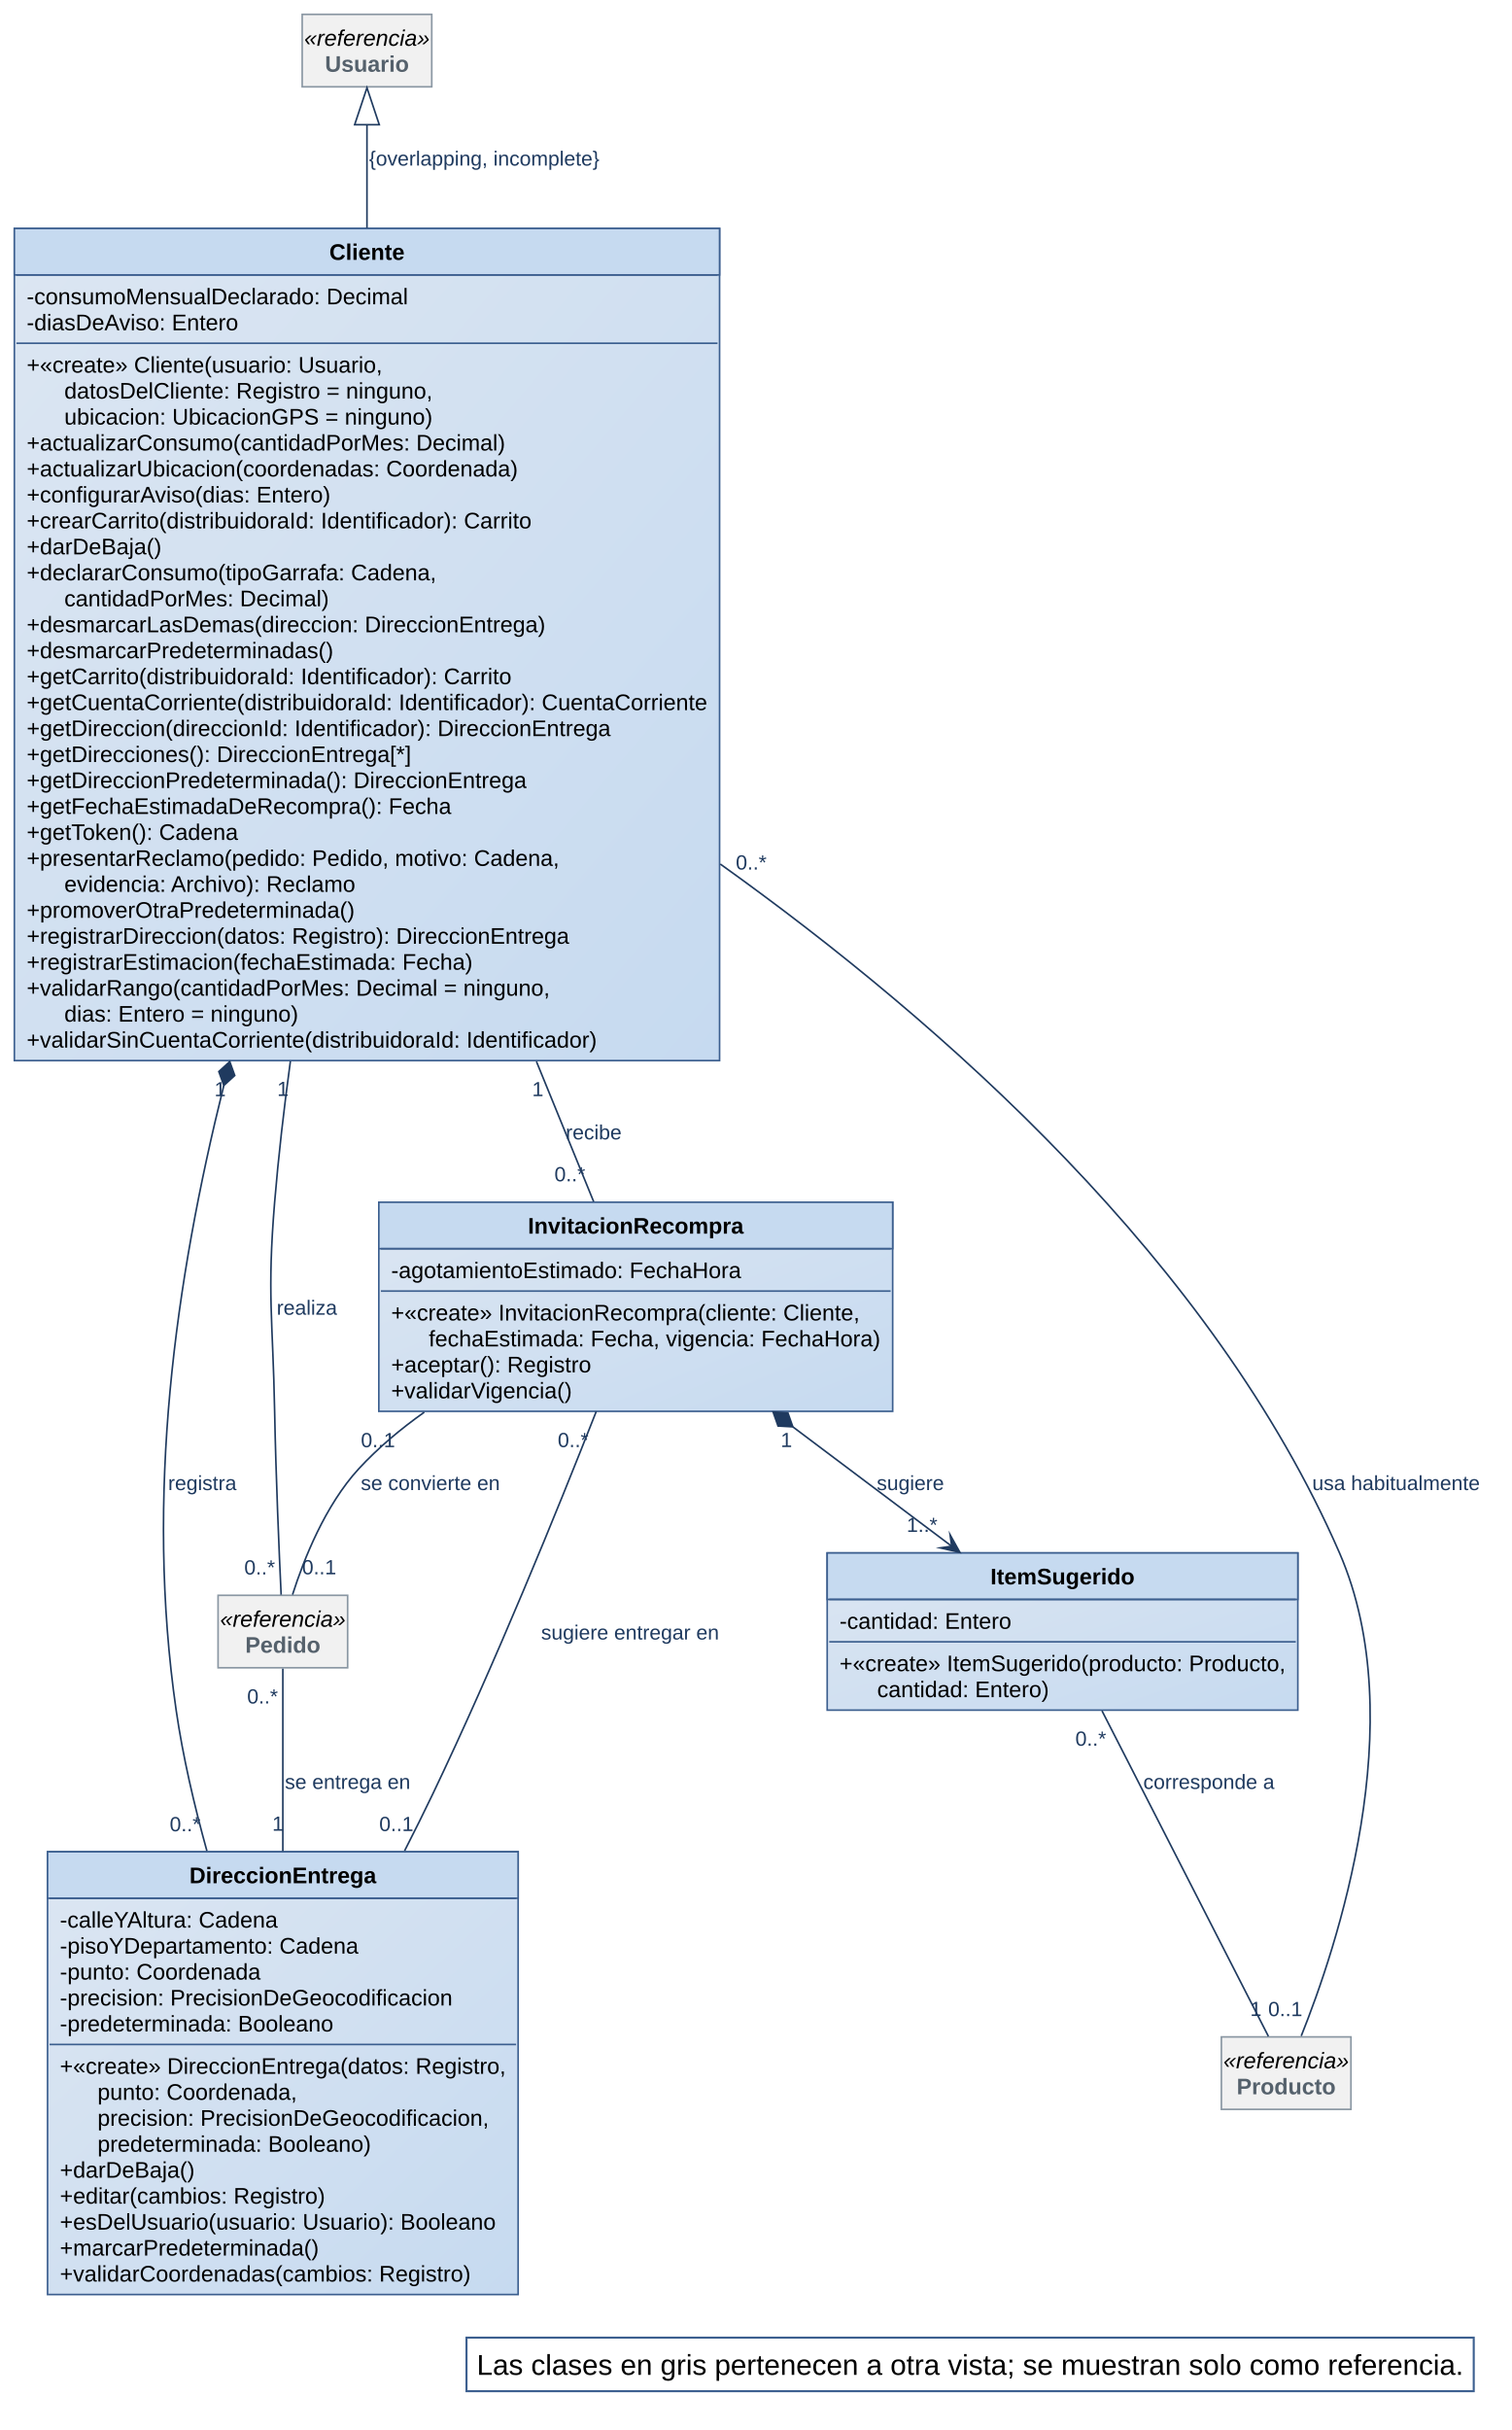
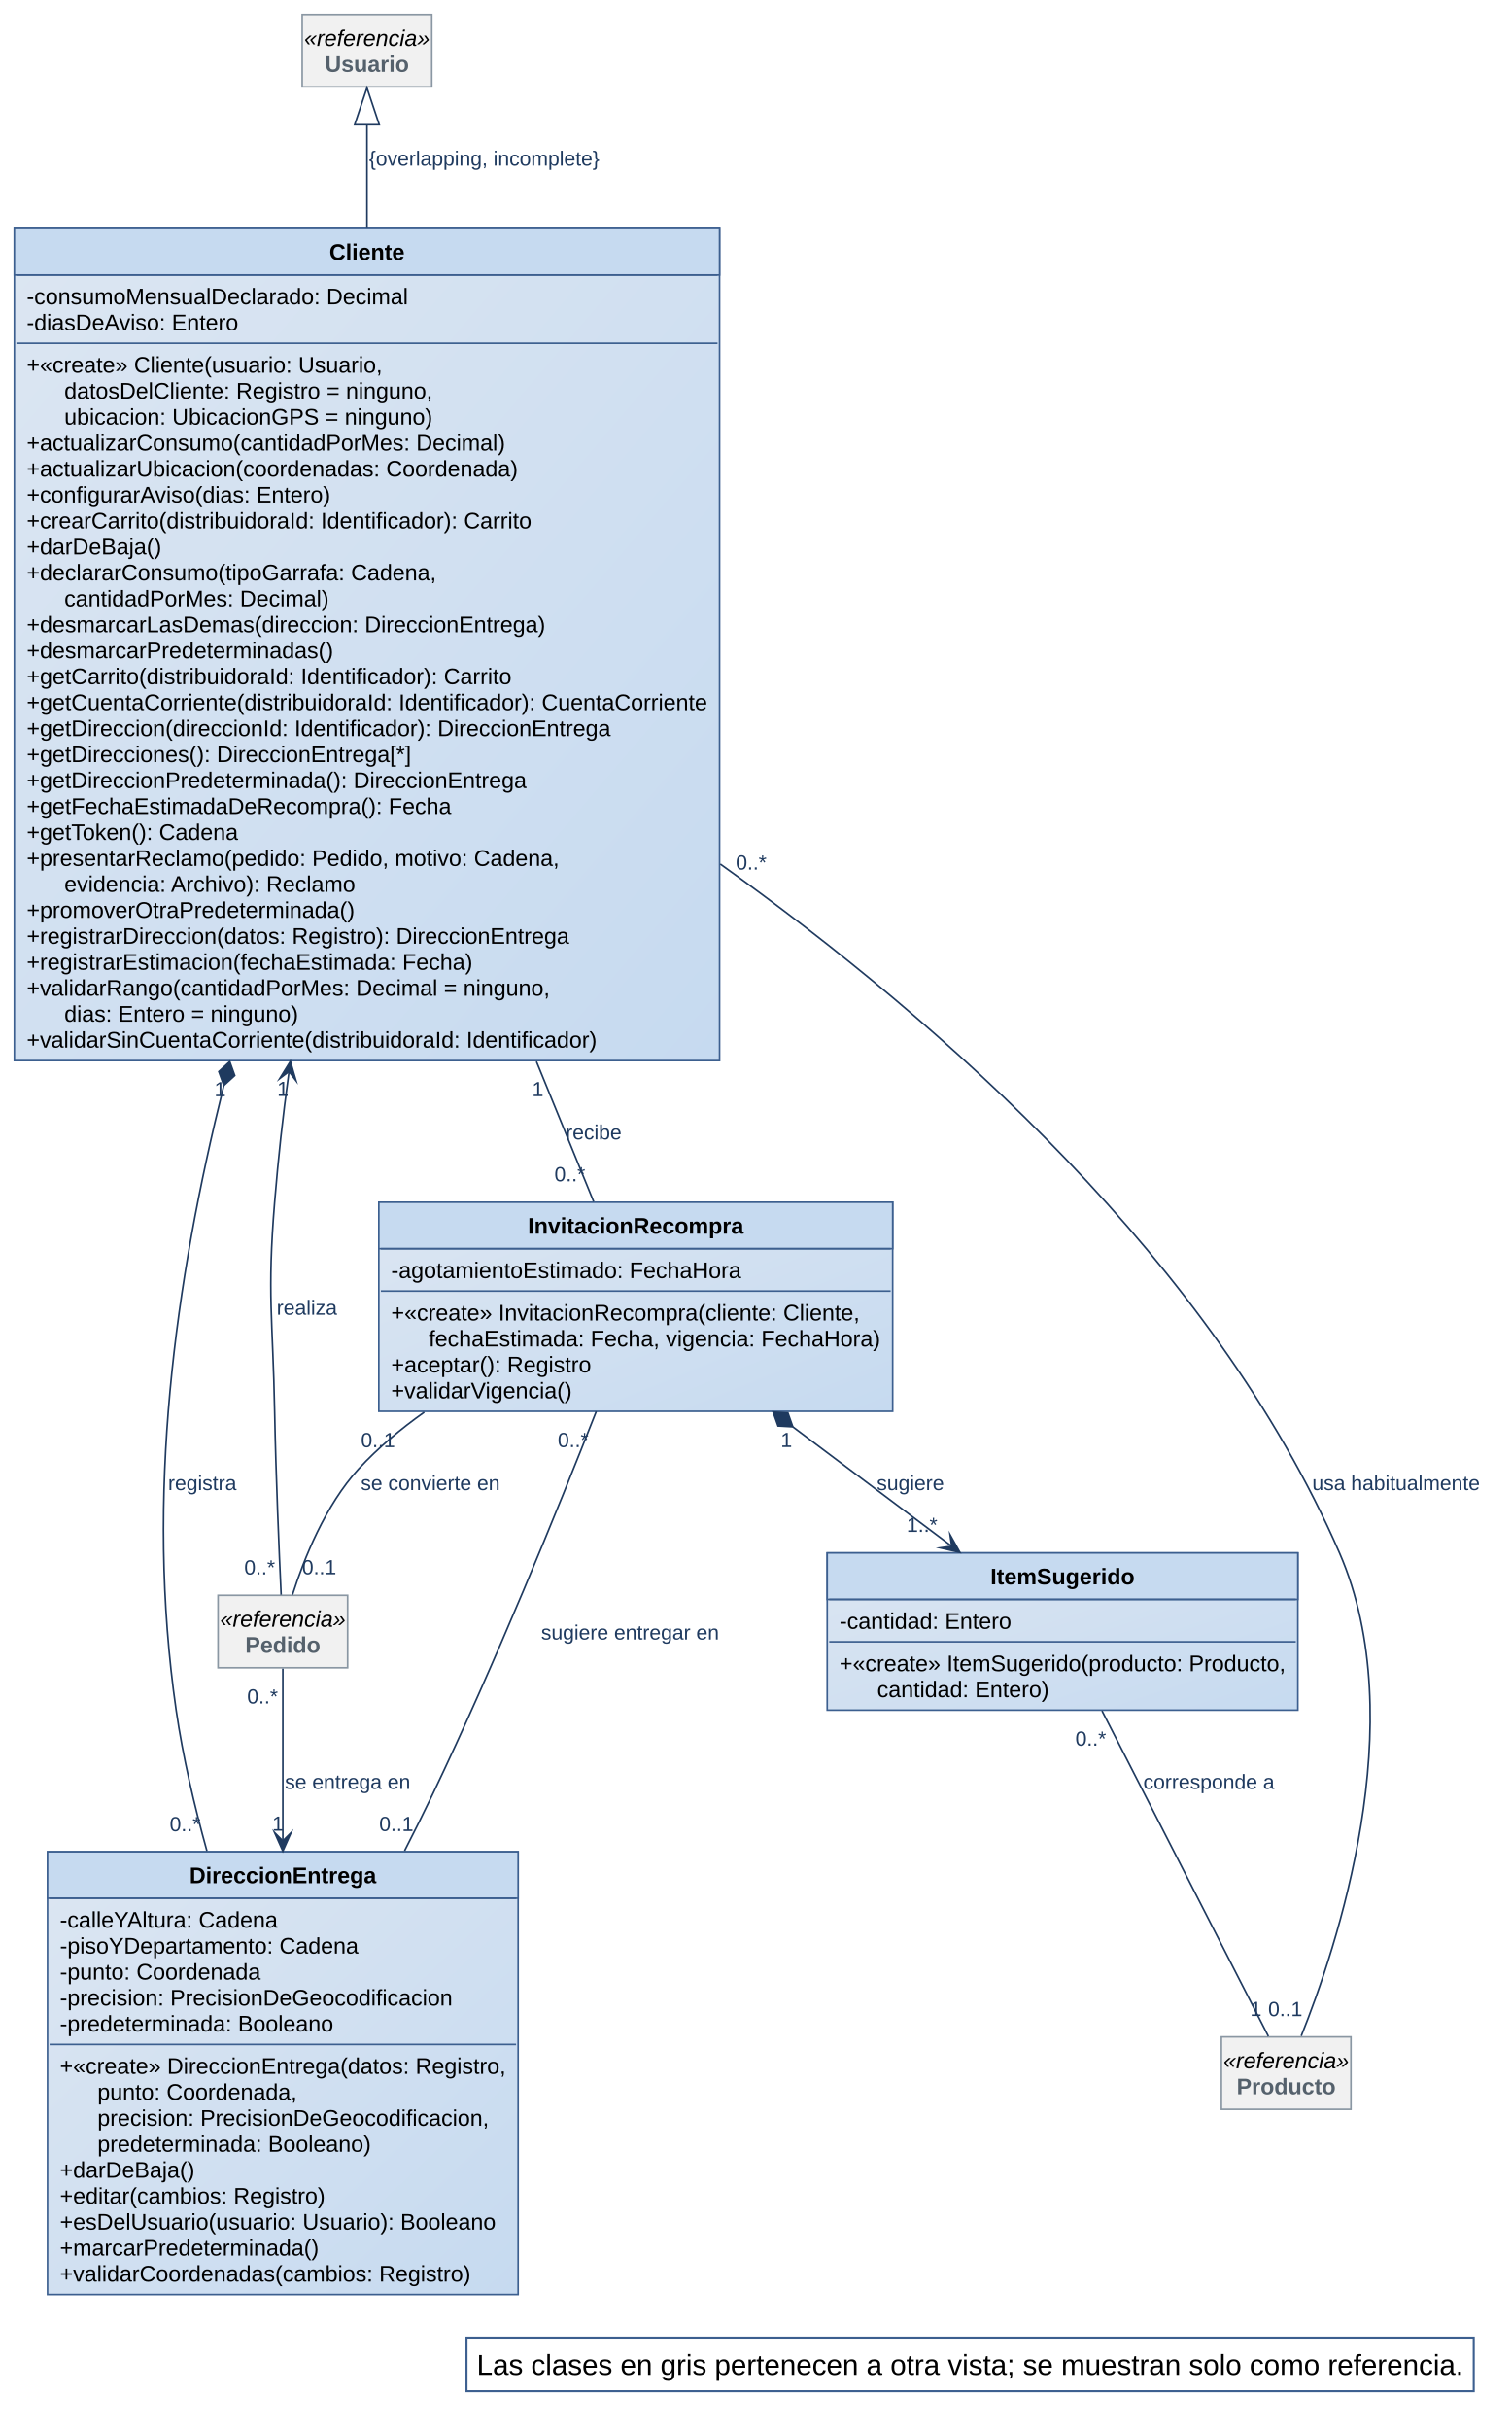
<svg xmlns="http://www.w3.org/2000/svg" version="1.1" data-diagram-type="CLASS" style="width:1151px;height:1850px;background:#FFFFFF;" width="1151.563px" height="1850px" viewBox="0 0 1151 1850" zoomAndPan="magnify" preserveAspectRatio="none" contentStyleType="text/css">
  <defs>
-     <linearGradient x1="0%" y1="0%" x2="100%" y2="100%" id="g1xxpaq6k4v63y0">
+     <linearGradient x1="0%" y1="0%" x2="100%" y2="100%" id="g1u06eye2n6kvw0">
      <stop stop-color="#DCE6F2" offset="0%" />
      <stop stop-color="#C6DAF0" offset="100%" />
    </linearGradient>
  </defs>
  <g font-family="sans-serif" lengthAdjust="spacing">
    <g class="entity" data-qualified-name="Cliente" id="ent0001" data-source-line="29">
-       <rect x="10.938" y="173.906" width="537.044" height="633.543" fill="url(#g1xxpaq6k4v63y0)" style="stroke:#3C5F8F;stroke-width:1.25;" />
+       <rect x="10.938" y="173.906" width="537.044" height="633.543" fill="url(#g1u06eye2n6kvw0)" style="stroke:#3C5F8F;stroke-width:1.25;" />
      <rect x="10.938" y="173.906" width="537.044" height="35.389" fill="#C6DAF0" style="stroke:#3C5F8F;stroke-width:1.25;" />
      <text x="250.808" y="197.84" fill="#000" font-size="17.188" textLength="57.303" font-weight="700" font-family="Arial">Cliente</text>
      <line x1="12.5" y1="209.295" x2="546.419" y2="209.295" style="stroke:#3C5F8F;stroke-width:1.25;" />
      <text x="20.313" y="231.667" fill="#000" font-size="17.188" textLength="290.4" font-family="Arial">-consumoMensualDeclarado: Decimal</text>
      <text x="20.313" y="251.431" fill="#000" font-size="17.188" textLength="161.443" font-family="Arial">-diasDeAviso: Entero</text>
      <line x1="12.5" y1="261.323" x2="546.419" y2="261.323" style="stroke:#3C5F8F;stroke-width:1.25;" />
      <text x="20.313" y="283.695" fill="#000" font-size="17.188" textLength="270.846" font-family="Arial">+«create» Cliente(usuario: Usuario,</text>
      <text x="48.964" y="303.459" fill="#000" font-size="17.188" textLength="280.421" font-family="Arial">datosDelCliente: Registro = ninguno,</text>
      <text x="48.964" y="323.223" fill="#000" font-size="17.188" textLength="280.421" font-family="Arial">ubicacion: UbicacionGPS = ninguno)</text>
      <text x="20.313" y="342.987" fill="#000" font-size="17.188" textLength="364.429" font-family="Arial">+actualizarConsumo(cantidadPorMes: Decimal)</text>
      <text x="20.313" y="362.751" fill="#000" font-size="17.188" textLength="374.055" font-family="Arial">+actualizarUbicacion(coordenadas: Coordenada)</text>
      <text x="20.313" y="382.514" fill="#000" font-size="17.188" textLength="231.662" font-family="Arial">+configurarAviso(dias: Entero)</text>
      <text x="20.313" y="402.278" fill="#000" font-size="17.188" textLength="384.478" font-family="Arial">+crearCarrito(distribuidoraId: Identificador): Carrito</text>
      <text x="20.313" y="422.042" fill="#000" font-size="17.188" textLength="102.697" font-family="Arial">+darDeBaja()</text>
      <text x="20.313" y="441.806" fill="#000" font-size="17.188" textLength="311.926" font-family="Arial">+declararConsumo(tipoGarrafa: Cadena,</text>
      <text x="48.964" y="461.57" fill="#000" font-size="17.188" textLength="201.55" font-family="Arial">cantidadPorMes: Decimal)</text>
      <text x="20.313" y="481.334" fill="#000" font-size="17.188" textLength="394.994" font-family="Arial">+desmarcarLasDemas(direccion: DireccionEntrega)</text>
      <text x="20.313" y="501.098" fill="#000" font-size="17.188" textLength="233.559" font-family="Arial">+desmarcarPredeterminadas()</text>
      <text x="20.313" y="520.862" fill="#000" font-size="17.188" textLength="369.212" font-family="Arial">+getCarrito(distribuidoraId: Identificador): Carrito</text>
      <text x="20.313" y="540.626" fill="#000" font-size="17.188" textLength="518.294" font-family="Arial">+getCuentaCorriente(distribuidoraId: Identificador): CuentaCorriente</text>
      <text x="20.313" y="560.39" fill="#000" font-size="17.188" textLength="444.701" font-family="Arial">+getDireccion(direccionId: Identificador): DireccionEntrega</text>
      <text x="20.313" y="580.154" fill="#000" font-size="17.188" textLength="292.792" font-family="Arial">+getDirecciones(): DireccionEntrega[*]</text>
      <text x="20.313" y="599.918" fill="#000" font-size="17.188" textLength="380.693" font-family="Arial">+getDireccionPredeterminada(): DireccionEntrega</text>
      <text x="20.313" y="619.682" fill="#000" font-size="17.188" textLength="323.365" font-family="Arial">+getFechaEstimadaDeRecompra(): Fecha</text>
      <text x="20.313" y="639.446" fill="#000" font-size="17.188" textLength="162.904" font-family="Arial">+getToken(): Cadena</text>
      <text x="20.313" y="659.21" fill="#000" font-size="17.188" textLength="405.576" font-family="Arial">+presentarReclamo(pedido: Pedido, motivo: Cadena,</text>
      <text x="48.964" y="678.974" fill="#000" font-size="17.188" textLength="222.573" font-family="Arial">evidencia: Archivo): Reclamo</text>
      <text x="20.313" y="698.738" fill="#000" font-size="17.188" textLength="249.798" font-family="Arial">+promoverOtraPredeterminada()</text>
      <text x="20.313" y="718.502" fill="#000" font-size="17.188" textLength="413.138" font-family="Arial">+registrarDireccion(datos: Registro): DireccionEntrega</text>
      <text x="20.313" y="738.266" fill="#000" font-size="17.188" textLength="339.587" font-family="Arial">+registrarEstimacion(fechaEstimada: Fecha)</text>
      <text x="20.313" y="758.029" fill="#000" font-size="17.188" textLength="398.401" font-family="Arial">+validarRango(cantidadPorMes: Decimal = ninguno,</text>
      <text x="48.964" y="777.793" fill="#000" font-size="17.188" textLength="178.203" font-family="Arial">dias: Entero = ninguno)</text>
      <text x="20.313" y="797.557" fill="#000" font-size="17.188" textLength="434.211" font-family="Arial">+validarSinCuentaCorriente(distribuidoraId: Identificador)</text>
    </g>
    <g class="entity" data-qualified-name="DireccionEntrega" id="ent0002" data-source-line="55">
-       <rect x="36.203" y="1409.781" width="358.379" height="337.084" fill="url(#g1xxpaq6k4v63y0)" style="stroke:#3C5F8F;stroke-width:1.25;" />
+       <rect x="36.203" y="1409.781" width="358.379" height="337.084" fill="url(#g1u06eye2n6kvw0)" style="stroke:#3C5F8F;stroke-width:1.25;" />
      <rect x="36.203" y="1409.781" width="358.379" height="35.389" fill="#C6DAF0" style="stroke:#3C5F8F;stroke-width:1.25;" />
      <text x="144.234" y="1433.715" fill="#000" font-size="17.188" textLength="142.317" font-weight="700" font-family="Arial">DireccionEntrega</text>
      <line x1="37.766" y1="1445.17" x2="393.02" y2="1445.17" style="stroke:#3C5F8F;stroke-width:1.25;" />
      <text x="45.578" y="1467.542" fill="#000" font-size="17.188" textLength="167.192" font-family="Arial">-calleYAltura: Cadena</text>
      <text x="45.578" y="1487.306" fill="#000" font-size="17.188" textLength="227.39" font-family="Arial">-pisoYDepartamento: Cadena</text>
      <text x="45.578" y="1507.07" fill="#000" font-size="17.188" textLength="152.892" font-family="Arial">-punto: Coordenada</text>
      <text x="45.578" y="1526.834" fill="#000" font-size="17.188" textLength="299.01" font-family="Arial">-precision: PrecisionDeGeocodificacion</text>
      <text x="45.578" y="1546.598" fill="#000" font-size="17.188" textLength="208.298" font-family="Arial">-predeterminada: Booleano</text>
      <line x1="37.766" y1="1556.49" x2="393.02" y2="1556.49" style="stroke:#3C5F8F;stroke-width:1.25;" />
      <text x="45.578" y="1578.862" fill="#000" font-size="17.188" textLength="339.629" font-family="Arial">+«create» DireccionEntrega(datos: Registro,</text>
      <text x="74.23" y="1598.626" fill="#000" font-size="17.188" textLength="151.943" font-family="Arial">punto: Coordenada,</text>
      <text x="74.23" y="1618.389" fill="#000" font-size="17.188" textLength="298.062" font-family="Arial">precision: PrecisionDeGeocodificacion,</text>
      <text x="74.23" y="1638.153" fill="#000" font-size="17.188" textLength="208.298" font-family="Arial">predeterminada: Booleano)</text>
      <text x="45.578" y="1657.917" fill="#000" font-size="17.188" textLength="102.697" font-family="Arial">+darDeBaja()</text>
      <text x="45.578" y="1677.681" fill="#000" font-size="17.188" textLength="202.029" font-family="Arial">+editar(cambios: Registro)</text>
      <text x="45.578" y="1697.445" fill="#000" font-size="17.188" textLength="331.984" font-family="Arial">+esDelUsuario(usuario: Usuario): Booleano</text>
      <text x="45.578" y="1717.209" fill="#000" font-size="17.188" textLength="197.253" font-family="Arial">+marcarPredeterminada()</text>
      <text x="45.578" y="1736.973" fill="#000" font-size="17.188" textLength="312.866" font-family="Arial">+validarCoordenadas(cambios: Registro)</text>
    </g>
    <g class="entity" data-qualified-name="InvitacionRecompra" id="ent0003" data-source-line="68">
-       <rect x="288.484" y="915.266" width="391.319" height="159.209" fill="url(#g1xxpaq6k4v63y0)" style="stroke:#3C5F8F;stroke-width:1.25;" />
+       <rect x="288.484" y="915.266" width="391.319" height="159.209" fill="url(#g1u06eye2n6kvw0)" style="stroke:#3C5F8F;stroke-width:1.25;" />
      <rect x="288.484" y="915.266" width="391.319" height="35.389" fill="#C6DAF0" style="stroke:#3C5F8F;stroke-width:1.25;" />
      <text x="402.004" y="939.2" fill="#000" font-size="17.188" textLength="164.28" font-weight="700" font-family="Arial">InvitacionRecompra</text>
      <line x1="290.047" y1="950.655" x2="678.241" y2="950.655" style="stroke:#3C5F8F;stroke-width:1.25;" />
      <text x="297.859" y="973.026" fill="#000" font-size="17.188" textLength="266.541" font-family="Arial">-agotamientoEstimado: FechaHora</text>
      <line x1="290.047" y1="982.919" x2="678.241" y2="982.919" style="stroke:#3C5F8F;stroke-width:1.25;" />
      <text x="297.859" y="1005.29" fill="#000" font-size="17.188" textLength="356.825" font-family="Arial">+«create» InvitacionRecompra(cliente: Cliente,</text>
      <text x="326.511" y="1025.054" fill="#000" font-size="17.188" textLength="343.918" font-family="Arial">fechaEstimada: Fecha, vigencia: FechaHora)</text>
      <text x="297.859" y="1044.818" fill="#000" font-size="17.188" textLength="152.363" font-family="Arial">+aceptar(): Registro</text>
      <text x="297.859" y="1064.582" fill="#000" font-size="17.188" textLength="138.046" font-family="Arial">+validarVigencia()</text>
    </g>
    <g class="entity" data-qualified-name="ItemSugerido" id="ent0004" data-source-line="74">
-       <rect x="629.938" y="1182.281" width="358.405" height="119.681" fill="url(#g1xxpaq6k4v63y0)" style="stroke:#3C5F8F;stroke-width:1.25;" />
+       <rect x="629.938" y="1182.281" width="358.405" height="119.681" fill="url(#g1u06eye2n6kvw0)" style="stroke:#3C5F8F;stroke-width:1.25;" />
      <rect x="629.938" y="1182.281" width="358.405" height="35.389" fill="#C6DAF0" style="stroke:#3C5F8F;stroke-width:1.25;" />
      <text x="754.229" y="1206.215" fill="#000" font-size="17.188" textLength="109.822" font-weight="700" font-family="Arial">ItemSugerido</text>
      <line x1="631.5" y1="1217.67" x2="986.78" y2="1217.67" style="stroke:#3C5F8F;stroke-width:1.25;" />
      <text x="639.313" y="1240.042" fill="#000" font-size="17.188" textLength="130.895" font-family="Arial">-cantidad: Entero</text>
      <line x1="631.5" y1="1249.934" x2="986.78" y2="1249.934" style="stroke:#3C5F8F;stroke-width:1.25;" />
      <text x="639.313" y="1272.306" fill="#000" font-size="17.188" textLength="339.655" font-family="Arial">+«create» ItemSugerido(producto: Producto,</text>
      <text x="667.964" y="1292.07" fill="#000" font-size="17.188" textLength="130.895" font-family="Arial">cantidad: Entero)</text>
    </g>
    <g class="entity" data-qualified-name="Usuario" id="ent0005" data-source-line="78">
      <rect x="230.125" y="10.938" width="98.672" height="55.153" fill="#F1F1F1" style="stroke:#8A97A3;stroke-width:1.25;" />
      <text x="231.688" y="34.872" fill="#000" font-size="17.188" textLength="95.547" font-style="italic" font-family="Arial">«referencia»</text>
      <text x="247.465" y="54.636" fill="#55616C" font-size="17.188" textLength="63.992" font-weight="700" font-family="Arial">Usuario</text>
    </g>
    <g class="entity" data-qualified-name="Pedido" id="ent0006" data-source-line="79">
      <rect x="166.063" y="1214.547" width="98.672" height="55.153" fill="#F1F1F1" style="stroke:#8A97A3;stroke-width:1.25;" />
      <text x="167.625" y="1238.481" fill="#000" font-size="17.188" textLength="95.547" font-style="italic" font-family="Arial">«referencia»</text>
      <text x="186.751" y="1258.245" fill="#55616C" font-size="17.188" textLength="57.294" font-weight="700" font-family="Arial">Pedido</text>
    </g>
    <g class="entity" data-qualified-name="Producto" id="ent0007" data-source-line="80">
      <rect x="930.125" y="1550.734" width="98.672" height="55.153" fill="#F1F1F1" style="stroke:#8A97A3;stroke-width:1.25;" />
      <text x="931.688" y="1574.669" fill="#000" font-size="17.188" textLength="95.547" font-style="italic" font-family="Arial">«referencia»</text>
      <text x="941.746" y="1594.432" fill="#55616C" font-size="17.188" textLength="75.43" font-weight="700" font-family="Arial">Producto</text>
    </g>
    <g class="link" data-entity-1="ent0005" data-entity-2="ent0001" id="lnk8" data-source-line="82" data-link-type="extension">
      <path d="M279.453,94.953 C279.453,119.109 279.453,129.469 279.453,173.594" style="stroke:#1F3A5F;stroke-width:1.25;" fill="none" id="Usuario-backto-Cliente" codeLine="82" />
      <polygon points="279.453,66.828,270.078,94.953,288.828,94.953,279.453,66.828" fill="none" style="stroke:#1F3A5F;stroke-width:1.25;stroke-linejoin:miter;stroke-miterlimit:10;" />
      <text x="281.016" y="126.062" fill="#1F3A5F" font-size="15.625" textLength="175.468" font-family="Arial">{overlapping, incomplete}</text>
    </g>
    <g class="link" data-entity-1="ent0001" data-entity-2="ent0002" id="lnk9" data-source-line="83" data-link-type="composition">
      <path d="M170.445,826.399 C133.32,975.743 110.484,1138.531 134.141,1301.969 C139.25,1337.172 147.828,1374.141 157.563,1409.156" style="stroke:#1F3A5F;stroke-width:1.25;" fill="none" id="Cliente-backto-DireccionEntrega" codeLine="83" />
      <polygon points="174.969,808.203,166.642,815.793,170.445,826.399,178.772,818.809,174.969,808.203" fill="#1F3A5F" style="stroke:#1F3A5F;stroke-width:1.25;stroke-linejoin:miter;stroke-miterlimit:10;" />
      <text x="128.016" y="1134.437" fill="#1F3A5F" font-size="15.625" textLength="52.101" font-family="Arial">registra</text>
      <text x="163.277" y="834.593" fill="#1F3A5F" font-size="15.625" font-family="Arial">1</text>
      <text x="129.235" y="1394.153" fill="#1F3A5F" font-size="15.625" textLength="23.453" font-family="Arial">0..*</text>
    </g>
-     <g class="link" data-entity-1="ent0001" data-entity-2="ent0006" id="lnk10" data-source-line="84" data-link-type="association">
-       <path d="M221.141,807.984 C216.219,844.063 212.031,880.391 209.141,915.266 C203.328,985.781 207.813,1003.719 209.141,1074.469 C210.078,1123.797 212.547,1181.344 214.094,1214.109" style="stroke:#1F3A5F;stroke-width:1.25;" fill="none" id="Cliente-Pedido" codeLine="84" />
+     <g class="link" data-entity-1="ent0001" data-entity-2="ent0006" id="lnk10" data-source-line="84" data-link-type="dependency">
+       <path d="M220.085,815.725 C215.163,851.803 212.031,880.391 209.141,915.266 C203.328,985.781 207.813,1003.719 209.141,1074.469 C210.078,1123.797 212.547,1181.344 214.094,1214.109" style="stroke:#1F3A5F;stroke-width:1.25;" fill="none" id="Cliente-backto-Pedido" codeLine="84" />
+       <polygon points="221.141,807.984,213.047,821.073,220.085,815.725,225.432,822.763,221.141,807.984" fill="#1F3A5F" style="stroke:#1F3A5F;stroke-width:1.25;stroke-linejoin:miter;stroke-miterlimit:10;" />
      <text x="210.703" y="1000.922" fill="#1F3A5F" font-size="15.625" textLength="46.028" font-family="Arial">realiza</text>
      <text x="211.108" y="834.366" fill="#1F3A5F" font-size="15.625" font-family="Arial">1</text>
      <text x="186.019" y="1198.675" fill="#1F3A5F" font-size="15.625" textLength="23.453" font-family="Arial">0..*</text>
    </g>
    <g class="link" data-entity-1="ent0001" data-entity-2="ent0003" id="lnk11" data-source-line="85" data-link-type="association">
      <path d="M408.516,808.156 C424.563,847.422 439.656,884.406 452.094,914.828" style="stroke:#1F3A5F;stroke-width:1.25;" fill="none" id="Cliente-InvitacionRecompra" codeLine="85" />
      <text x="430.813" y="867.422" fill="#1F3A5F" font-size="15.625" textLength="42.557" font-family="Arial">recibe</text>
      <text x="405.216" y="834.545" fill="#1F3A5F" font-size="15.625" font-family="Arial">1</text>
      <text x="422.229" y="899.336" fill="#1F3A5F" font-size="15.625" textLength="23.453" font-family="Arial">0..*</text>
    </g>
    <g class="link" data-entity-1="ent0001" data-entity-2="ent0007" id="lnk12" data-source-line="86" data-link-type="association">
      <path d="M548.516,657.813 C718.672,779.406 924.031,961.5 1020.078,1182.281 C1075.984,1310.75 1017.344,1484.25 990.938,1550" style="stroke:#1F3A5F;stroke-width:1.25;" fill="none" id="Cliente-Producto" codeLine="86" />
      <text x="999.297" y="1134.437" fill="#1F3A5F" font-size="15.625" textLength="127.693" font-family="Arial">usa habitualmente</text>
      <text x="560.361" y="661.986" fill="#1F3A5F" font-size="15.625" textLength="23.453" font-family="Arial">0..*</text>
      <text x="965.768" y="1534.917" fill="#1F3A5F" font-size="15.625" textLength="26.062" font-family="Arial">0..1</text>
    </g>
    <g class="link" data-entity-1="ent0003" data-entity-2="ent0006" id="lnk13" data-source-line="87" data-link-type="association">
      <path d="M323.094,1075.125 C304.984,1087.984 287.813,1102.359 273.203,1118.219 C247.594,1146.047 231.328,1187.25 222.781,1214.016" style="stroke:#1F3A5F;stroke-width:1.25;" fill="none" id="InvitacionRecompra-Pedido" codeLine="87" />
      <text x="274.766" y="1134.437" fill="#1F3A5F" font-size="15.625" textLength="105.965" font-family="Arial">se convierte en</text>
      <text x="274.844" y="1101.773" fill="#1F3A5F" font-size="15.625" textLength="26.062" font-family="Arial">0..1</text>
      <text x="230.054" y="1198.548" fill="#1F3A5F" font-size="15.625" textLength="26.062" font-family="Arial">0..1</text>
    </g>
    <g class="link" data-entity-1="ent0003" data-entity-2="ent0004" id="lnk14" data-source-line="88" data-link-type="composition">
      <path d="M603.758,1086.276 C649.961,1120.979 682.113,1145.136 724.769,1177.182" style="stroke:#1F3A5F;stroke-width:1.25;" fill="none" id="InvitacionRecompra-ItemSugerido" codeLine="88" />
      <polygon points="588.766,1075.016,592.508,1085.643,603.758,1086.276,600.015,1075.649,588.766,1075.016" fill="#1F3A5F" style="stroke:#1F3A5F;stroke-width:1.25;stroke-linejoin:miter;stroke-miterlimit:10;" />
      <polygon points="731.016,1181.875,723.527,1168.431,724.769,1177.182,716.018,1178.425,731.016,1181.875" fill="#1F3A5F" style="stroke:#1F3A5F;stroke-width:1.25;stroke-linejoin:miter;stroke-miterlimit:10;" />
      <text x="667.672" y="1134.437" fill="#1F3A5F" font-size="15.625" textLength="51.247" font-family="Arial">sugiere</text>
      <text x="594.546" y="1101.648" fill="#1F3A5F" font-size="15.625" font-family="Arial">1</text>
      <text x="690.453" y="1166.295" fill="#1F3A5F" font-size="15.625" textLength="23.453" font-family="Arial">1..*</text>
    </g>
    <g class="link" data-entity-1="ent0003" data-entity-2="ent0002" id="lnk15" data-source-line="89" data-link-type="association">
      <path d="M454.063,1074.578 C424.391,1150.078 376.734,1267.203 329.453,1366.031 C322.734,1380.094 315.516,1394.563 308.125,1409.016" style="stroke:#1F3A5F;stroke-width:1.25;" fill="none" id="InvitacionRecompra-DireccionEntrega" codeLine="89" />
      <text x="412.078" y="1248.187" fill="#1F3A5F" font-size="15.625" textLength="135.506" font-family="Arial">sugiere entregar en</text>
      <text x="424.748" y="1101.706" fill="#1F3A5F" font-size="15.625" textLength="23.453" font-family="Arial">0..*</text>
      <text x="288.804" y="1394.003" fill="#1F3A5F" font-size="15.625" textLength="26.062" font-family="Arial">0..1</text>
    </g>
    <g class="link" data-entity-1="ent0004" data-entity-2="ent0007" id="lnk16" data-source-line="90" data-link-type="association">
      <path d="M839.203,1302.469 C876.547,1375.484 938.641,1496.938 965.922,1550.266" style="stroke:#1F3A5F;stroke-width:1.25;" fill="none" id="ItemSugerido-Producto" codeLine="90" />
      <text x="870.656" y="1361.937" fill="#1F3A5F" font-size="15.625" textLength="99.892" font-family="Arial">corresponde a</text>
      <text x="818.92" y="1329.041" fill="#1F3A5F" font-size="15.625" textLength="23.453" font-family="Arial">0..*</text>
      <text x="952.051" y="1534.82" fill="#1F3A5F" font-size="15.625" font-family="Arial">1</text>
    </g>
-     <g class="link" data-entity-1="ent0006" data-entity-2="ent0002" id="lnk17" data-source-line="91" data-link-type="association">
-       <path d="M215.391,1270.375 C215.391,1301.406 215.391,1355.297 215.391,1409.297" style="stroke:#1F3A5F;stroke-width:1.25;" fill="none" id="Pedido-DireccionEntrega" codeLine="91" />
+     <g class="link" data-entity-1="ent0006" data-entity-2="ent0002" id="lnk17" data-source-line="91" data-link-type="dependency">
+       <path d="M215.391,1270.375 C215.391,1301.406 215.391,1347.484 215.391,1401.484" style="stroke:#1F3A5F;stroke-width:1.25;" fill="none" id="Pedido-to-DireccionEntrega" codeLine="91" />
+       <polygon points="215.391,1409.297,221.641,1395.234,215.391,1401.484,209.141,1395.234,215.391,1409.297" fill="#1F3A5F" style="stroke:#1F3A5F;stroke-width:1.25;stroke-linejoin:miter;stroke-miterlimit:10;" />
      <text x="216.953" y="1361.937" fill="#1F3A5F" font-size="15.625" textLength="95.558" font-family="Arial">se entrega en</text>
      <text x="188.218" y="1296.9" fill="#1F3A5F" font-size="15.625" textLength="23.453" font-family="Arial">0..*</text>
      <text x="207.323" y="1393.75" fill="#1F3A5F" font-size="15.625" font-family="Arial">1</text>
    </g>
    <g class="legend" data-source-line="93">
      <rect x="355.258" y="1779.678" width="767.044" height="40.779" fill="none" style="stroke:#3C5F8F;stroke-width:1.563;" />
      <text x="363.071" y="1808.009" fill="#000" font-size="21.875" textLength="751.419" font-family="Arial">Las clases en gris pertenecen a otra vista; se muestran solo como referencia.</text>
    </g>
  </g>
</svg>
